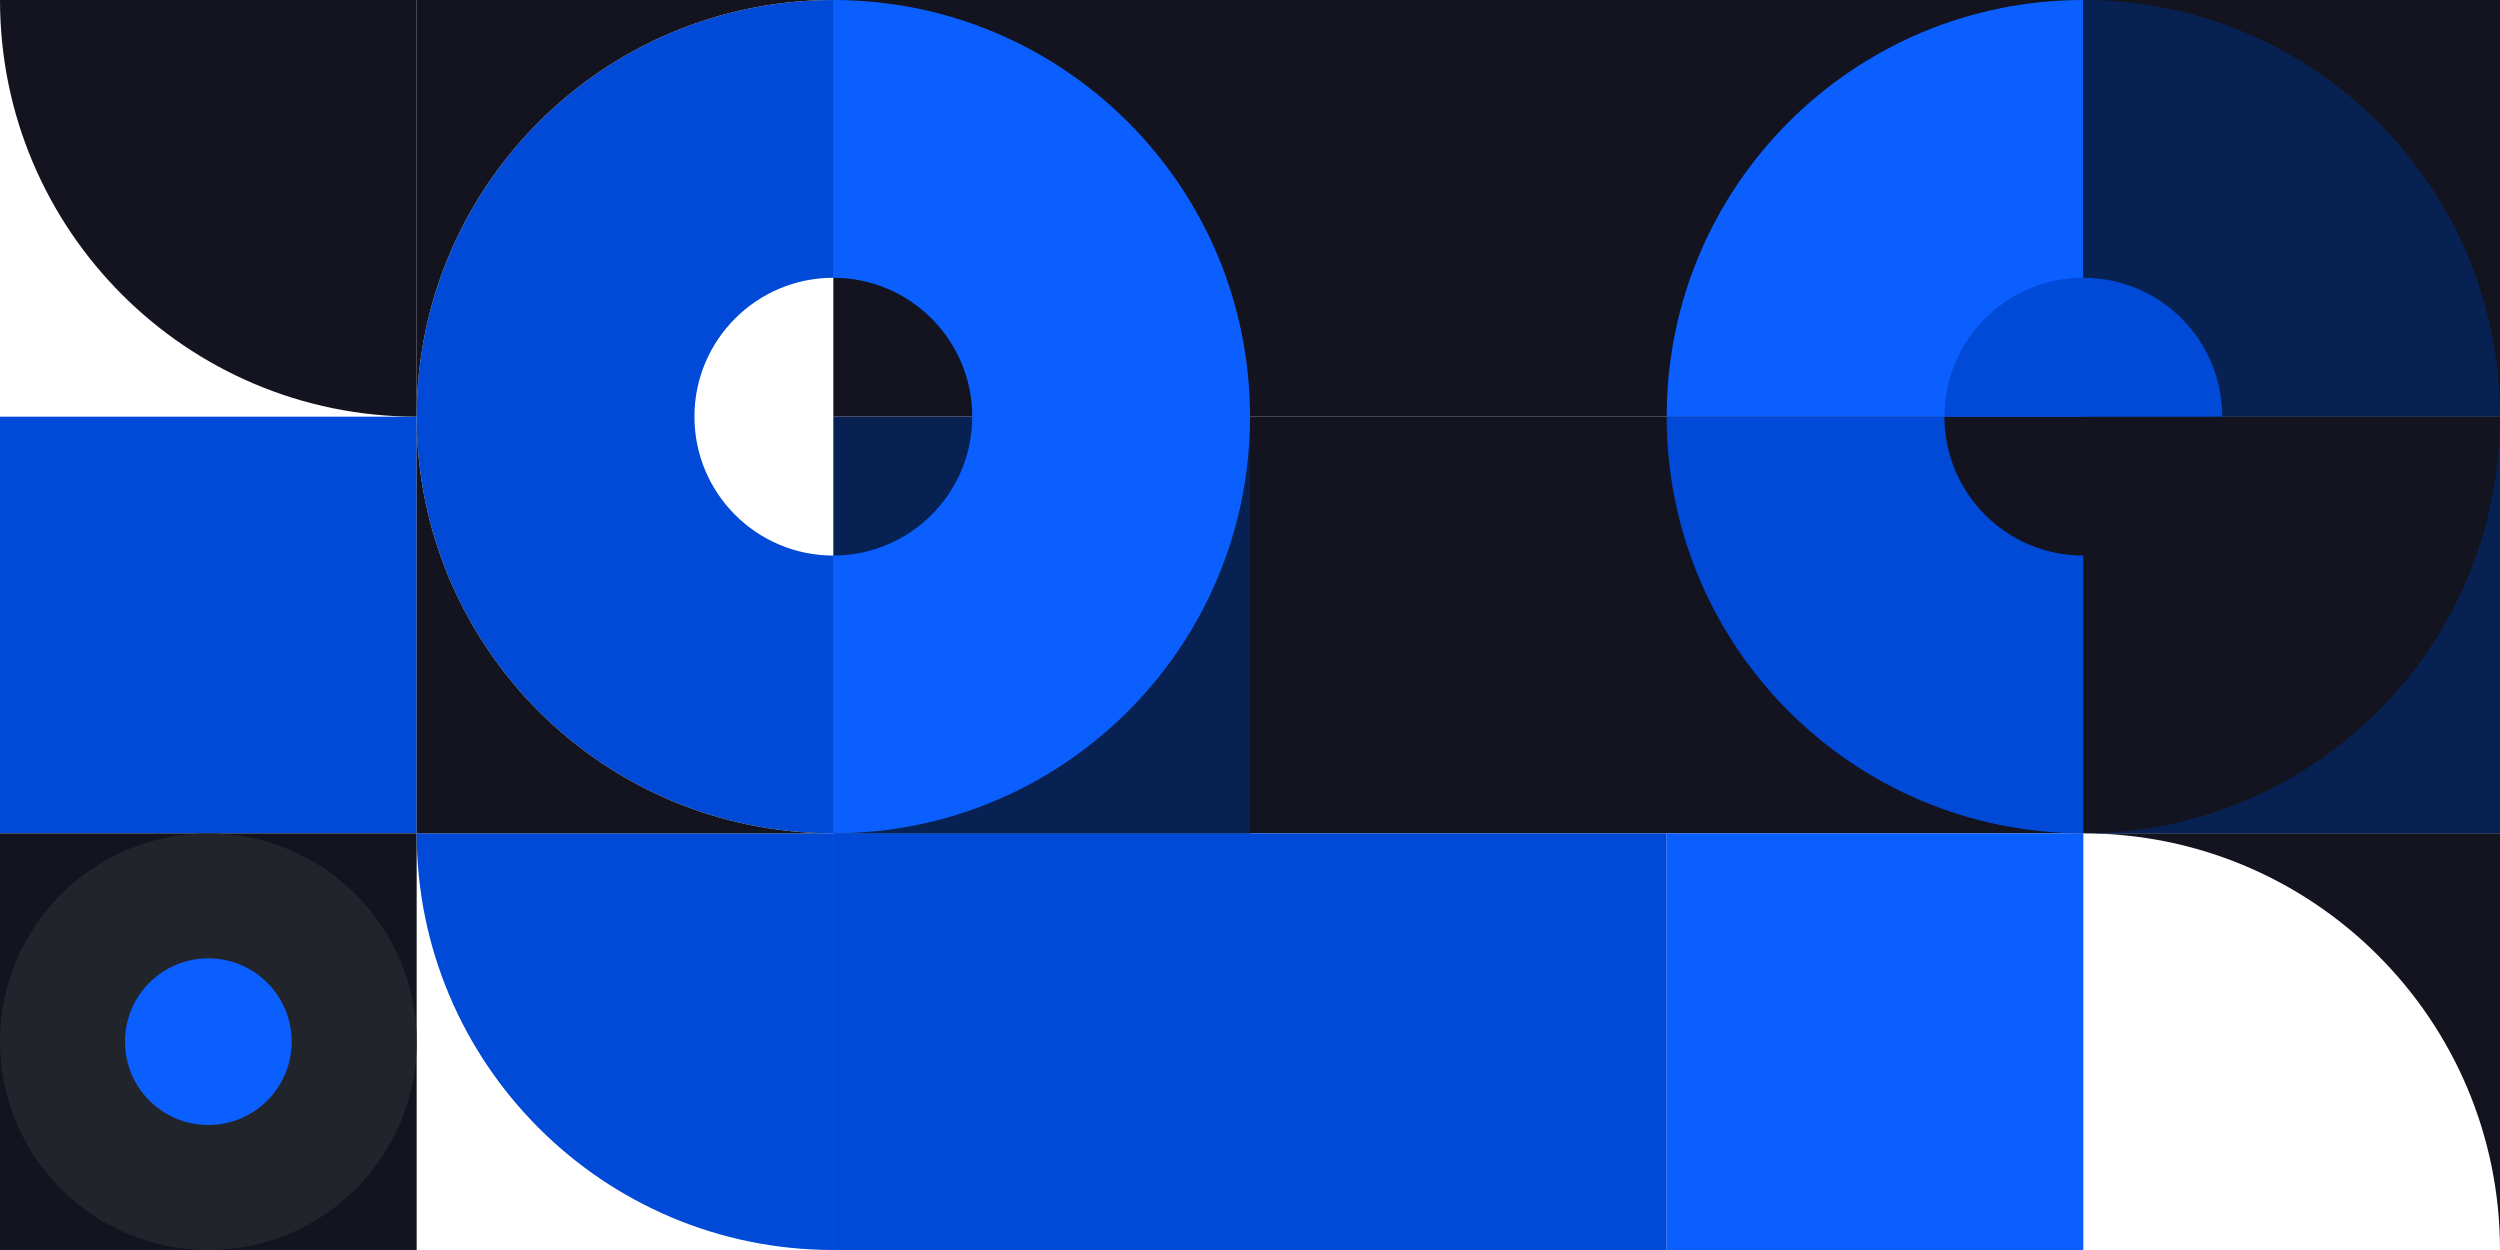
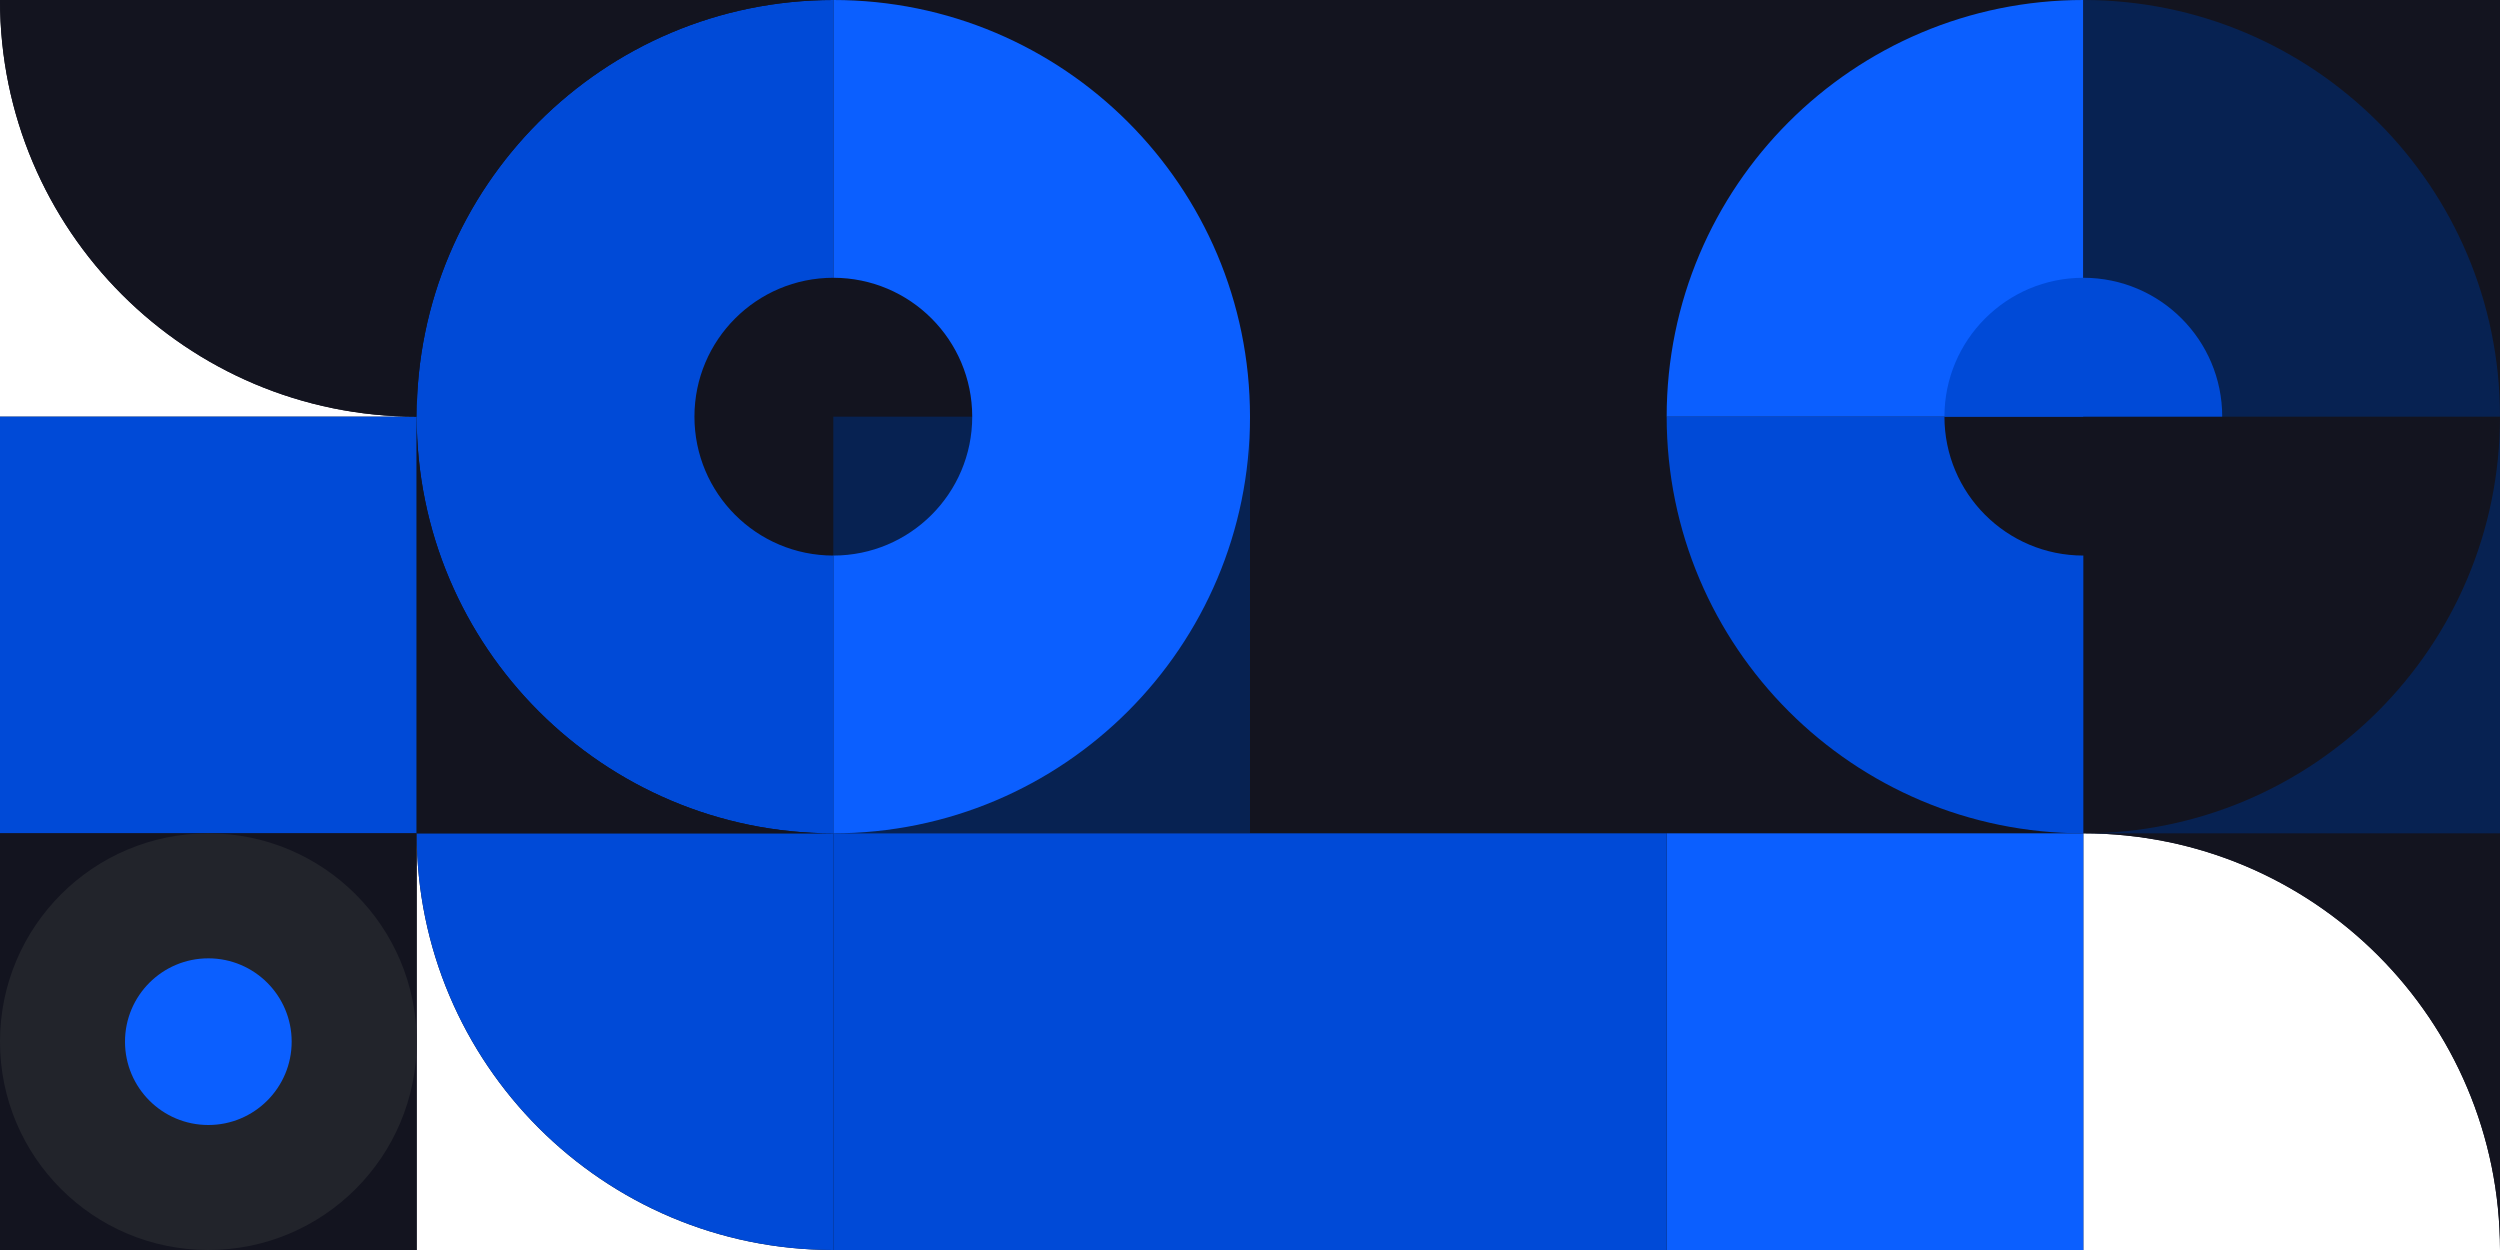
<svg xmlns="http://www.w3.org/2000/svg" width="1440" height="720" fill="none">
  <g clip-path="url(#clip0)">
    <path fill="#fff" d="M1440 720H0V0h1440z" />
+     <path d="M1440 0H0C0 132.548 107.452 240 240 240H0V720H240V480C240 612.548 347.452 720 480 720H1200V480C1332.55 480 1440 587.452 1440 720V0Z" fill="#13141F" />
    <path fill="#13141F" d="M1440 480H720V240h720z" />
    <path fill="#0B5FFF" d="M1200 720H960V480h240z" />
    <path fill="#13141F" d="M1440 240H480V0h960z" />
    <path fill="#072252" d="M720 480H480V240h240z" />
    <path fill="#13141F" d="M720 720H480V480h240z" />
    <path fill="#004AD7" d="M240 480H0V240h240zM960 720H480V480h480z" />
    <path fill="#13141F" d="M240 720H0V480h240z" />
    <circle cx="120" cy="600" r="120" fill="#22242B" transform="rotate(-180 120 600)" />
    <circle cx="120" cy="600" r="48" fill="#0B5FFF" transform="rotate(-180 120 600)" />
    <path fill="#004AD7" d="M240 480h240v240c-132.548 0-240-107.452-240-240z" />
    <path fill="#13141F" d="M0 0h240v240C107.452 240 0 132.548 0 0z" />
    <path fill="#0B5FFF" d="M480 0v160c44.183 0 80 35.817 80 80s-35.817 80-80 80v160c132.548 0 240-107.452 240-240S612.548 0 480 0z" />
    <path fill="#004AD7" d="M480 480V320c-44.183 0-80-35.817-80-80s35.817-80 80-80V0C347.452 0 240 107.452 240 240s107.452 240 240 240z" />
    <path fill="#13141F" d="M1440 480h-240c132.55 0 240 107.452 240 240V480zM240 480h240c-132.548 0-240-107.452-240-240v240z" />
    <path fill="#072252" d="M1440 480V240c0 132.548-107.45 240-240 240h240z" />
    <path fill="#004AD7" fill-rule="evenodd" d="M1200 240H960c0 132.548 107.45 240 240 240V240z" clip-rule="evenodd" />
    <path fill="#0B5FFF" d="M960 240h240V0c-132.55 0-240 107.452-240 240z" />
    <path fill="#072252" fill-rule="evenodd" d="M1200 240h240c0-132.548-107.45-240-240-240v240z" clip-rule="evenodd" />
    <path fill="#13141F" d="M240 0v240C240 107.452 347.452 0 480 0H240zM1120 240c0 44.183 35.82 80 80 80s80-35.817 80-80h-160z" />
    <path fill="#004AD7" d="M1280 240c0-44.183-35.82-80-80-80s-80 35.817-80 80h160z" />
  </g>
  <defs>
    <clipPath id="clip0">
      <path fill="#fff" d="M0 0h1440v720H0z" transform="rotate(-180 720 360)" />
    </clipPath>
  </defs>
</svg>
